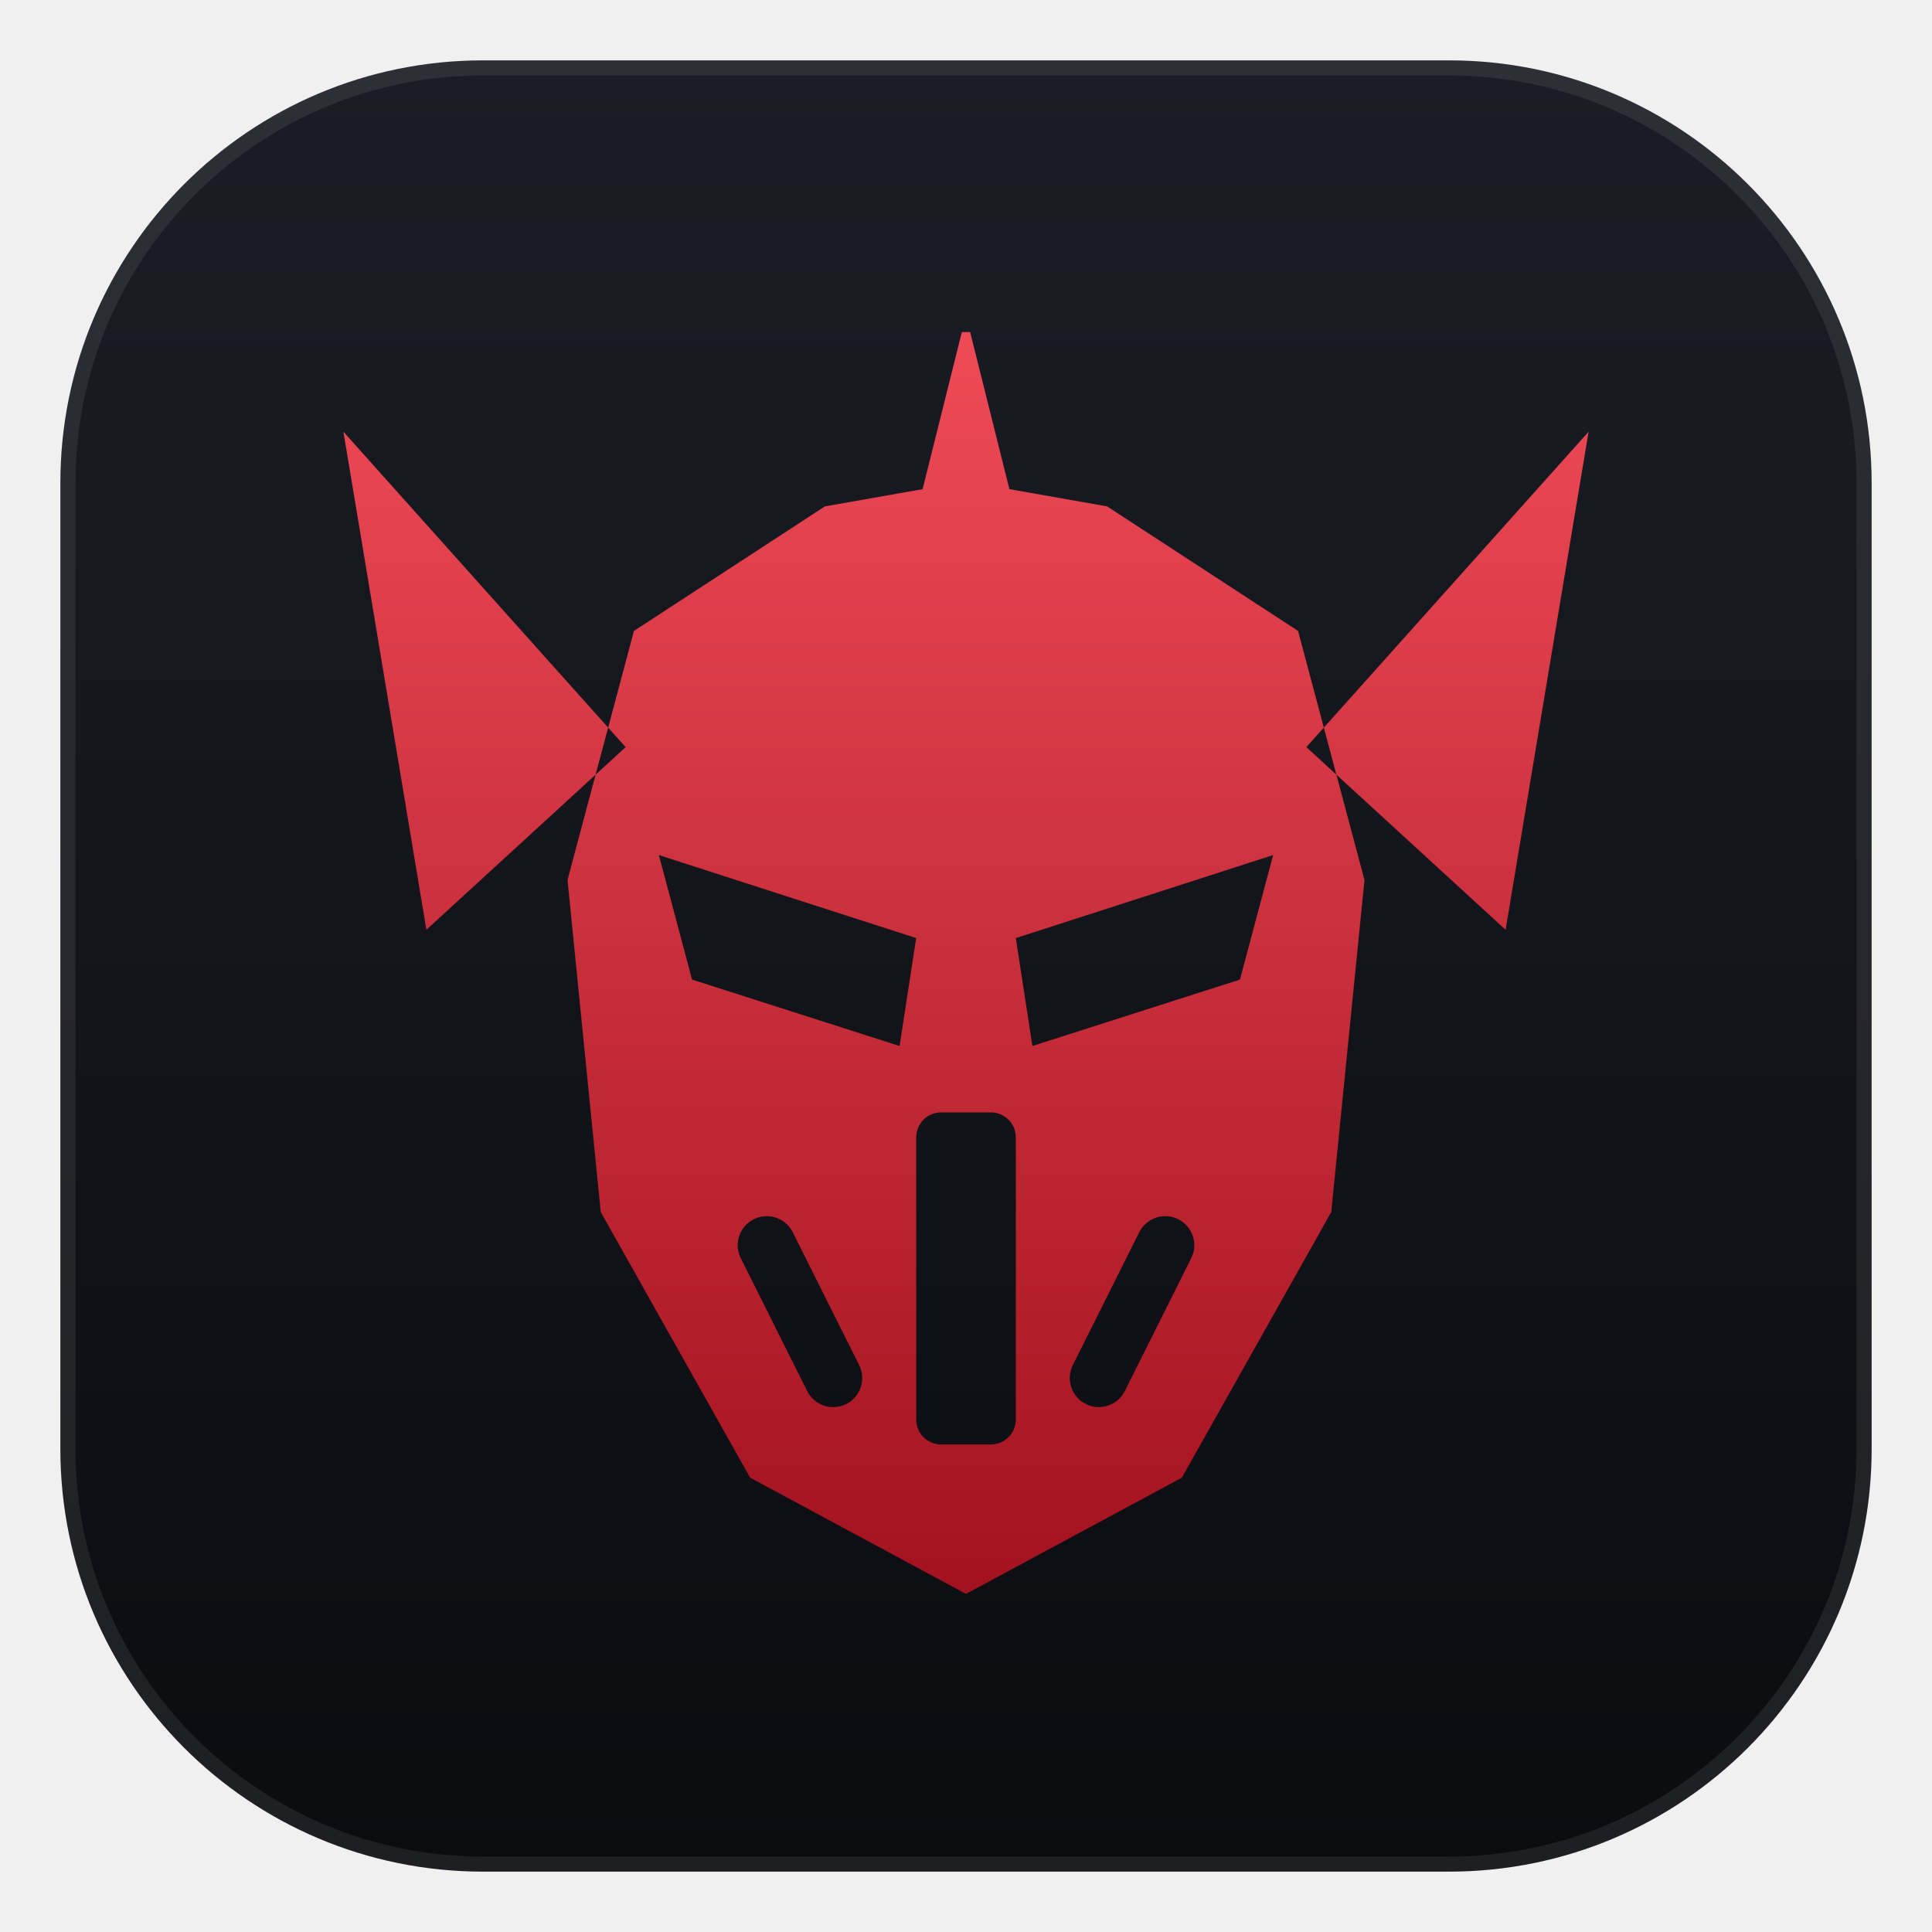
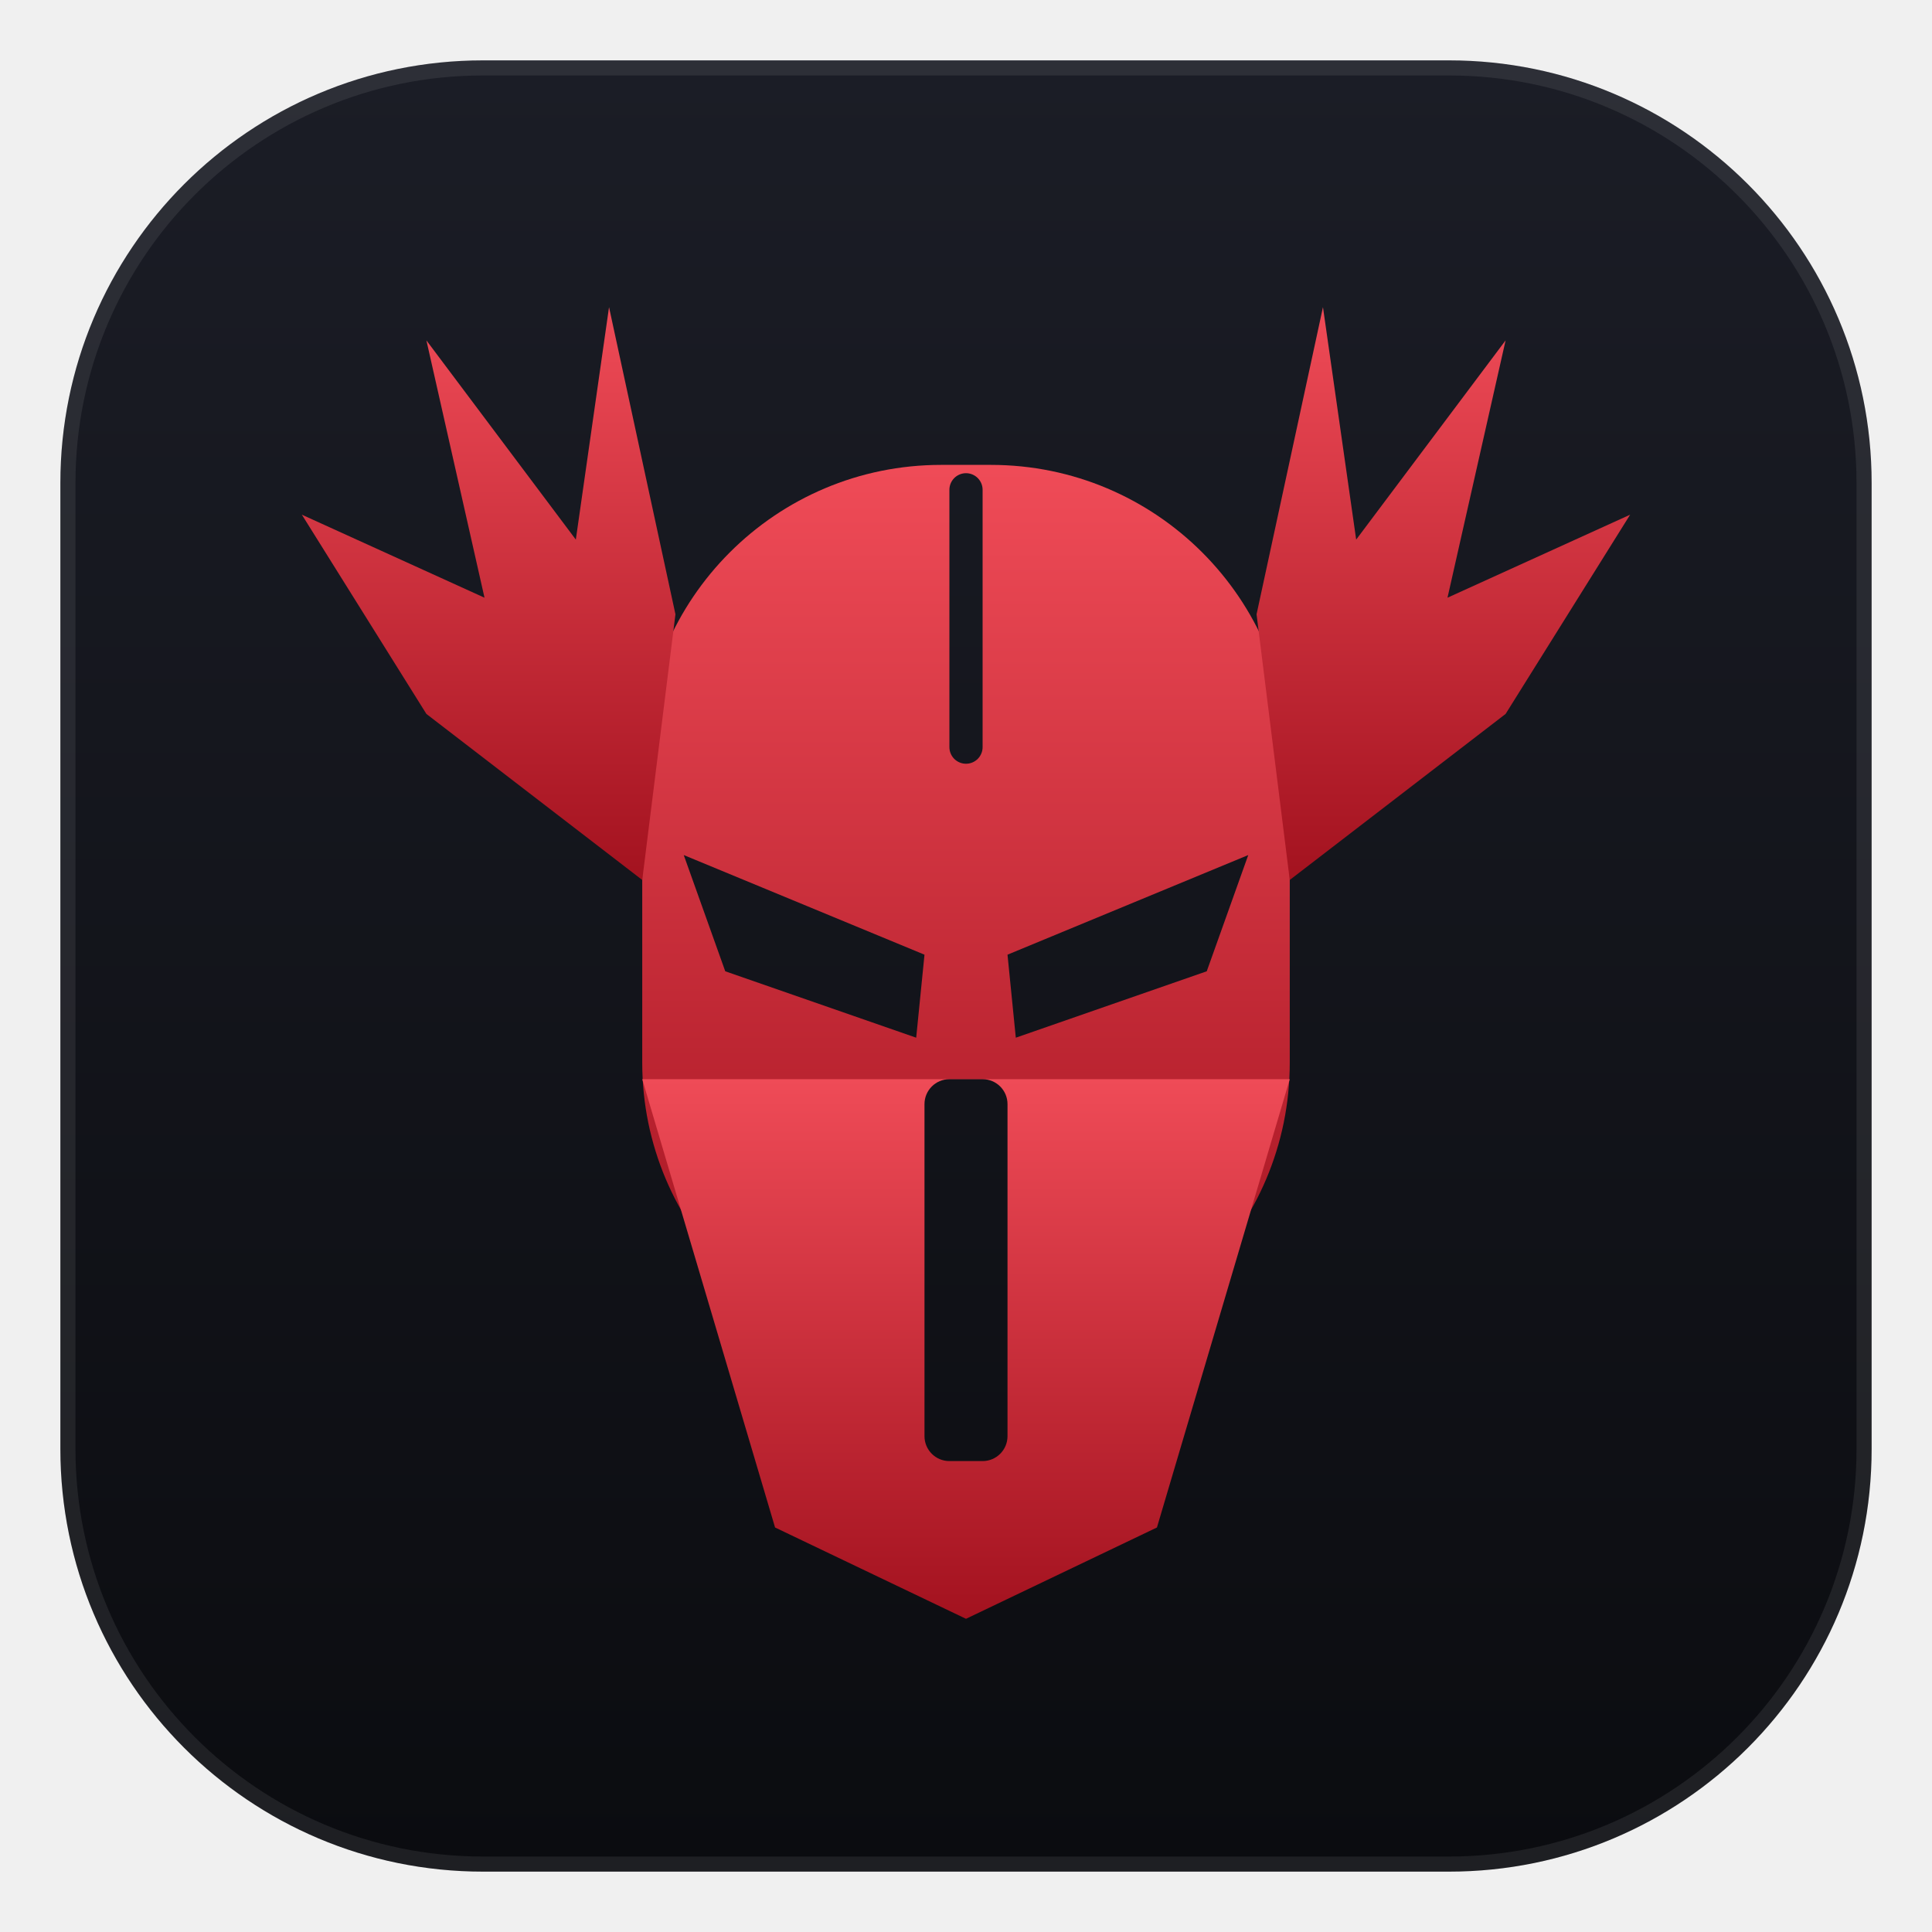
<svg xmlns="http://www.w3.org/2000/svg" viewBox="0 0 128 128" width="128" height="128">
  <defs>
    <linearGradient id="bg" x1="0" y1="0" x2="0" y2="1">
      <stop offset="0" stop-color="#1b1d26" />
      <stop offset="1" stop-color="#0b0c10" />
    </linearGradient>
    <linearGradient id="helm" x1="0" y1="0" x2="0" y2="1">
      <stop offset="0" stop-color="#ef4b57" />
      <stop offset="1" stop-color="#a3121f" />
    </linearGradient>
    <mask id="m">
-       <rect width="16" height="16" fill="#fff" />
-       <path d="M4.3,6.3 L7.4,7.3 L7.2,8.6 L4.7,7.8Z M11.3,7.8 L8.8,8.6 L8.6,7.3 L11.7,6.3Z" fill="#000" />
-       <rect x="7.4" y="9.4" width="1.2" height="4" rx=".3" fill="#000" />
-       <path d="M5.6,11 L6.4,12.6 M10.4,11 L9.6,12.6" stroke="#000" stroke-width=".7" stroke-linecap="round" />
+       <rect x="-2" y="-2" width="20" height="20" fill="#fff" />
+       <path d="M4.6,6.3 L7.5,7.5 L7.4,8.5 L5.1,7.7Z M10.9,7.7 L8.6,8.5 L8.5,7.5 L11.4,6.3Z" fill="#000" />
+       <rect x="7.5" y="9" width="1" height="4.6" rx=".3" fill="#000" />
+       <path d="M8,1.9 L8,5" stroke="#000" stroke-width=".4" stroke-linecap="round" />
    </mask>
  </defs>
  <rect x="4" y="4" width="120" height="120" rx="28" fill="url(#bg)" />
  <rect x="4.5" y="4.5" width="119" height="119" rx="27.5" fill="none" stroke="#fff" stroke-opacity=".08" />
-   <g transform="translate(20 22) scale(5.5)" mask="url(#m)">
-     <path d="M3.2,6.6 L4.0,3.6 L6.3,2.1 L8.0,1.8 L9.7,2.1 L12.0,3.6 L12.8,6.6 L12.4,10.6 L10.6,13.8 L8.0,15.2 L5.4,13.8 L3.6,10.6Z M7.1,3.4 L8.0,-0.2 L8.9,3.4Z M3.9,5.0 L0.5,1.2 L1.5,7.2Z M14.5,7.2 L15.5,1.2 L12.1,5.0Z" fill="url(#helm)" />
+   <g transform="translate(20 22) scale(5.5)" mask="url(#m)" fill="url(#helm)">
+     <rect x="4.1" y="1.6" width="7.8" height="10.8" rx="3.6" />
+     <path d="M4.1,9.0 L11.9,9.0 L10.3,14.4 L8.0,15.5 L5.7,14.4Z" />
+     <path d="M4.5,3.4 L3.7,-0.3 L3.3,2.5 L1.5,0.1 L2.2,3.2 L0.0,2.2 L1.5,4.6 L4.1,6.6Z M11.9,6.6 L14.5,4.6 L16.0,2.2 L13.8,3.2 L14.5,0.1 L12.7,2.5 L12.3,-0.3 L11.5,3.4Z" />
  </g>
</svg>
